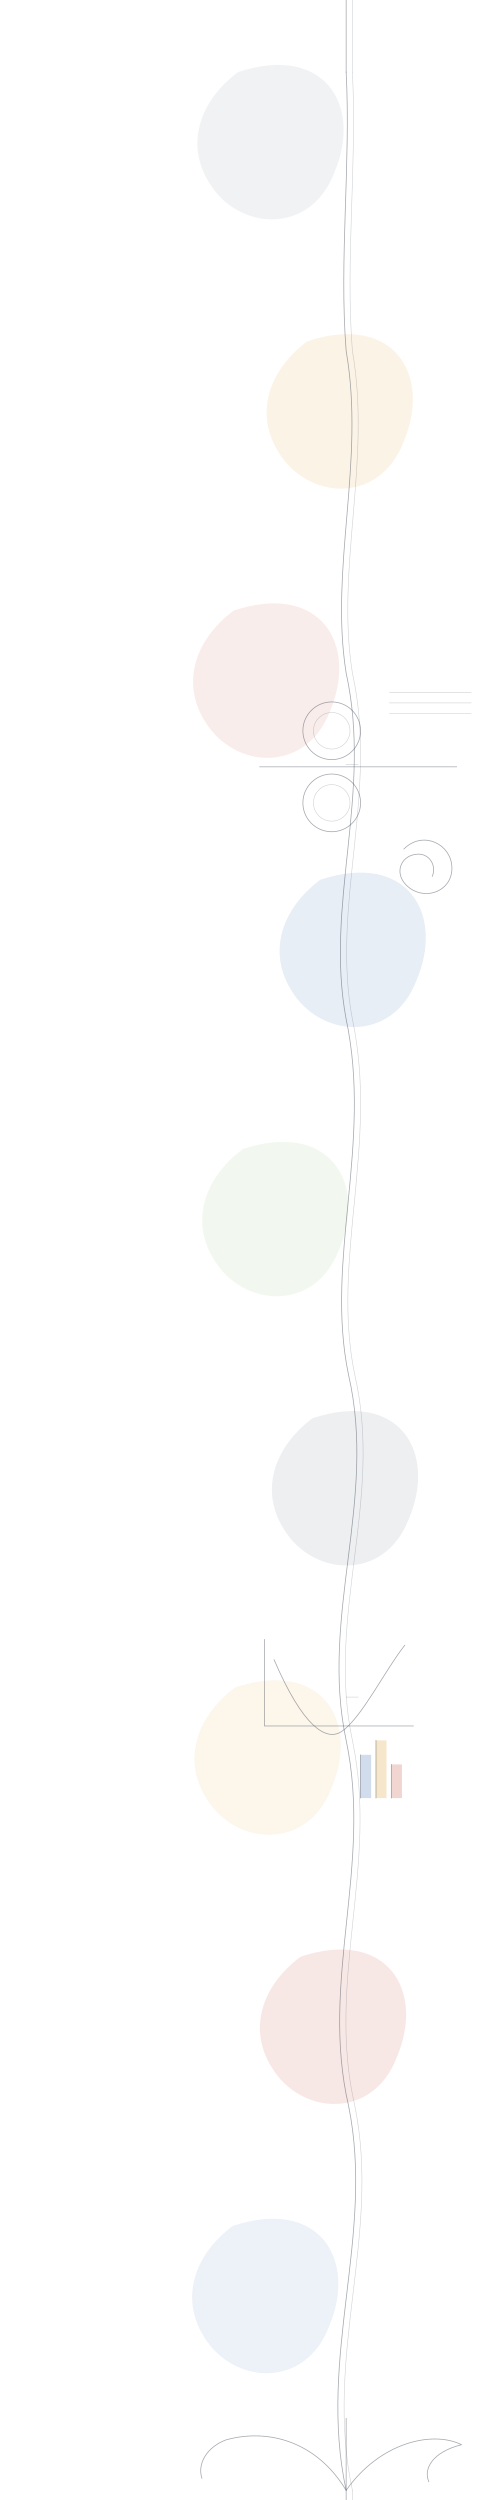
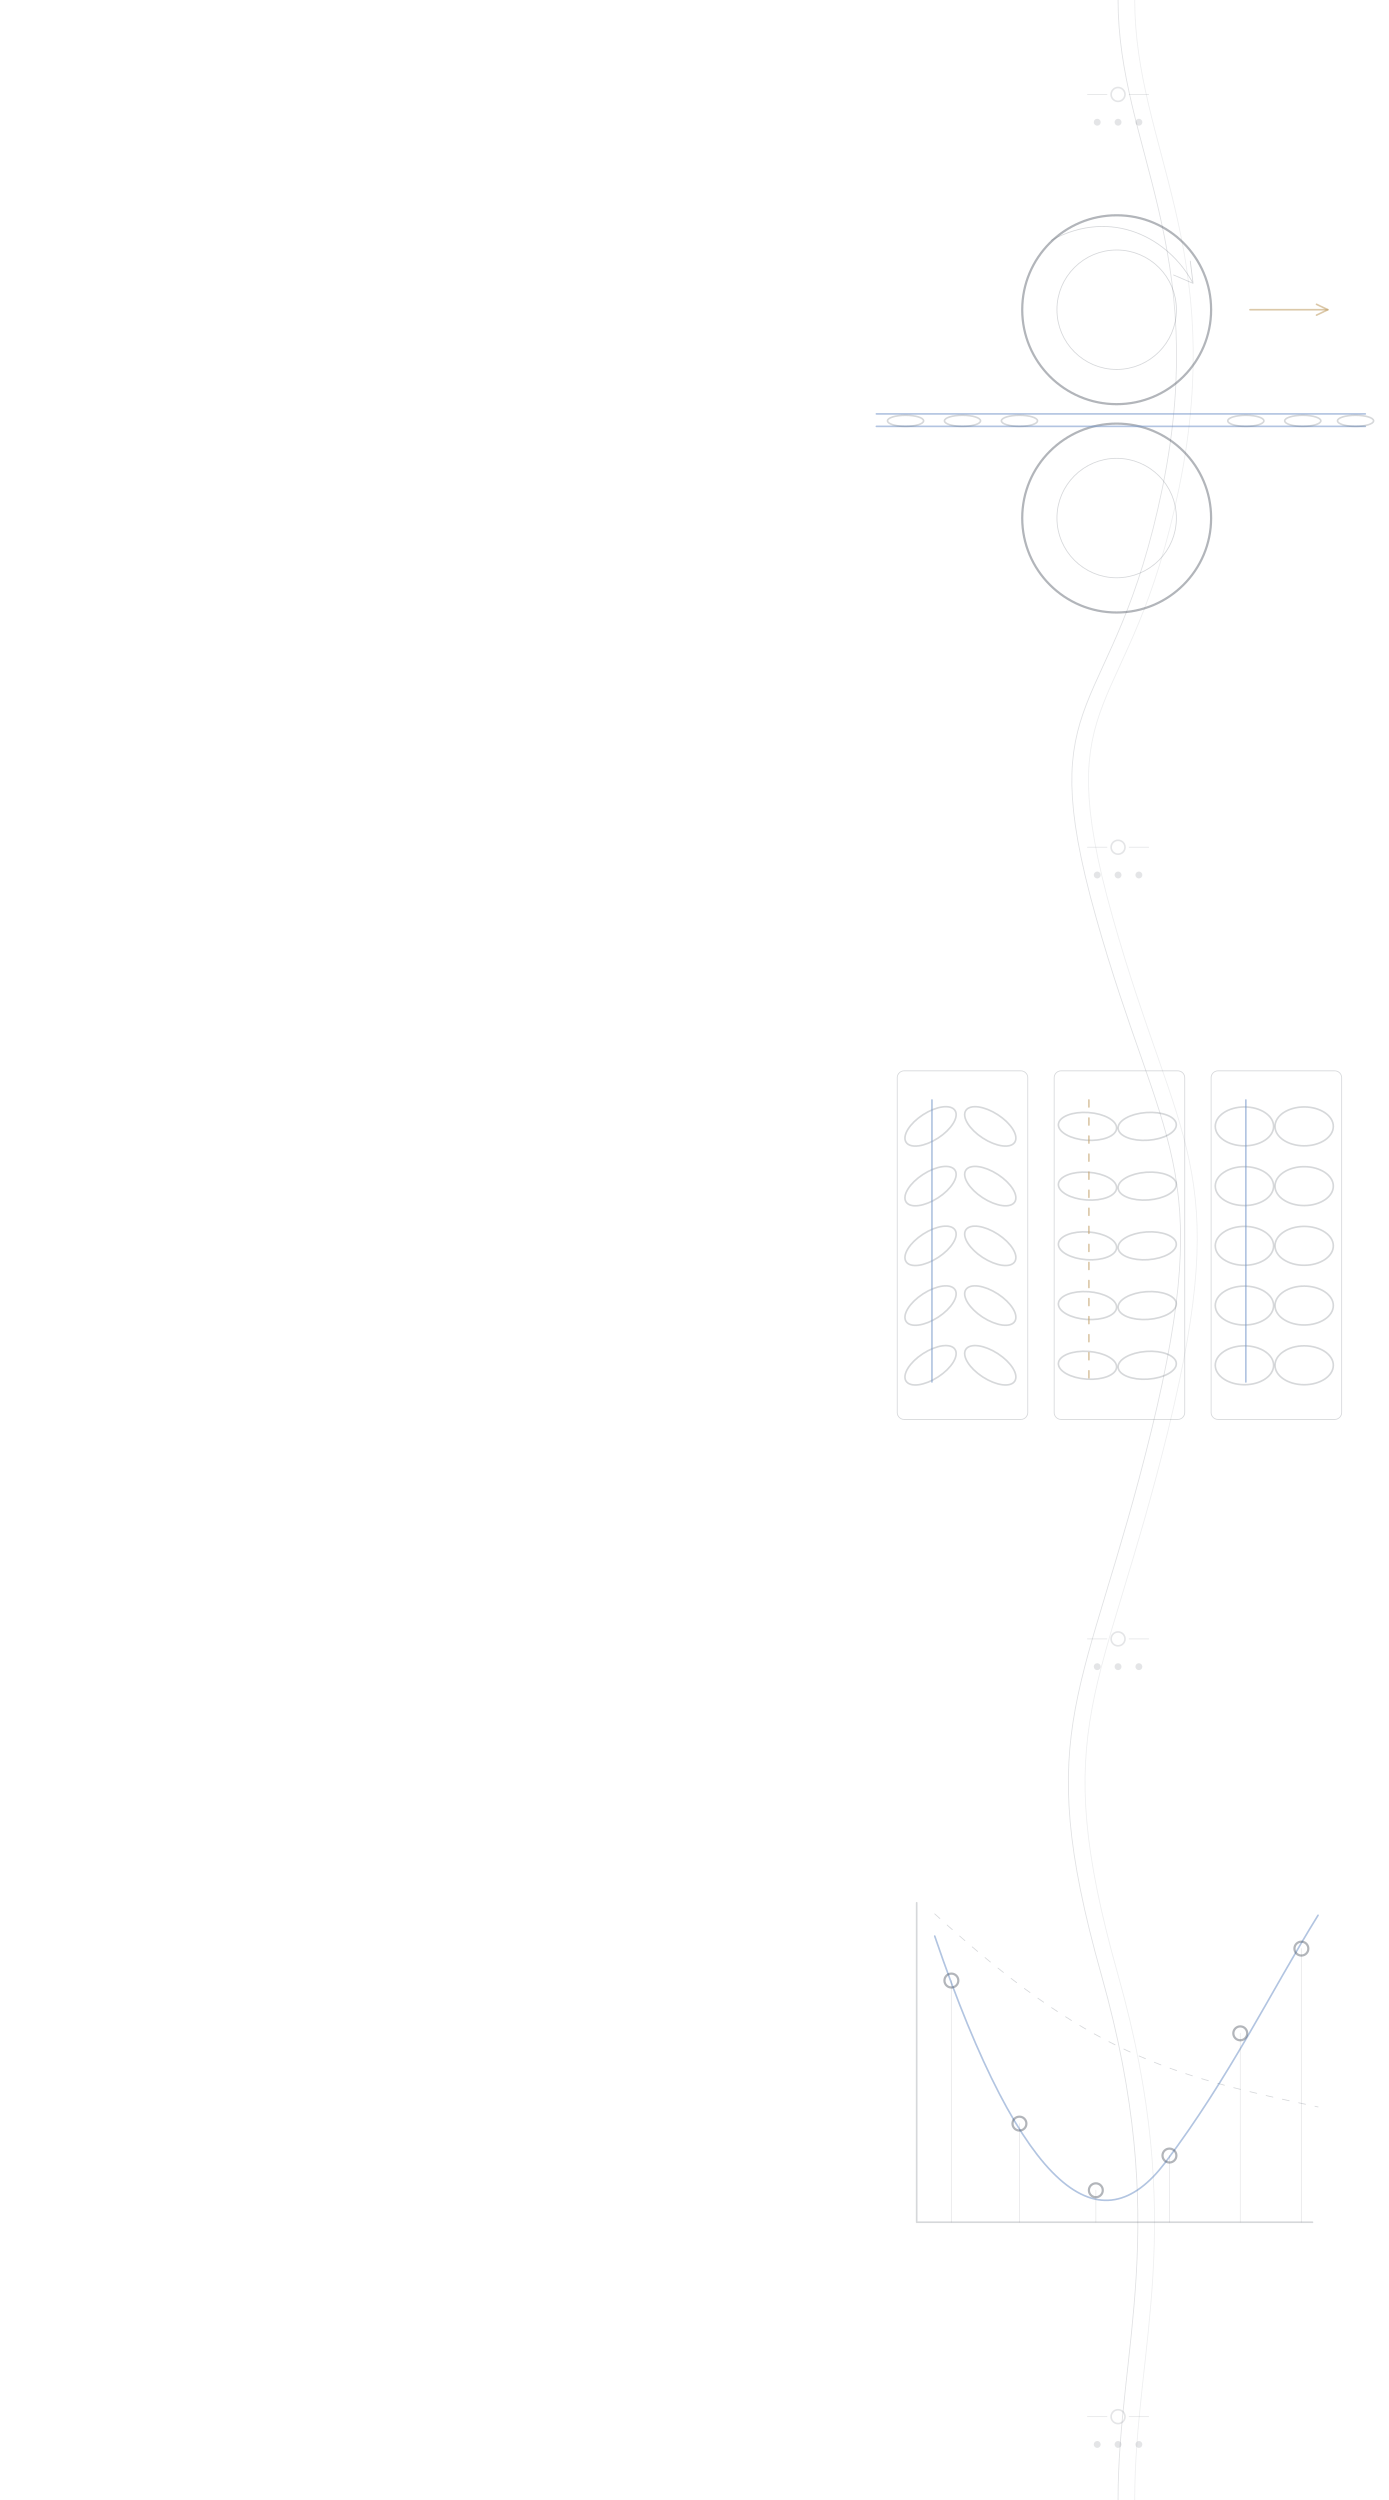
- <svg xmlns="http://www.w3.org/2000/svg" width="1000" height="5200" viewBox="0 0 1000 5200" preserveAspectRatio="none" fill="none">
+ <svg xmlns="http://www.w3.org/2000/svg" width="1000" height="1800" viewBox="0 0 1000 1800" fill="none">
  <style>.art-ink,
.art-ink-soft,
- .art-hair {
+ .art-hair,
+ .art-blue,
+ .art-gold {
  fill: none;
  vector-effect: non-scaling-stroke;
  stroke-linecap: round;
  stroke-linejoin: round;
}

.art-ink {
  stroke: rgba(38, 48, 62, .42);
  stroke-width: 1.6;
}

.art-ink-soft {
  stroke: rgba(38, 48, 62, .22);
  stroke-width: 1.2;
}

/* Hairline filigree — the finest lines (tree-rings, arcs, contours). */
.art-hair {
  stroke: rgba(38, 48, 62, .22);
  stroke-width: 0.6;
}

+ .art-blue, .art-gold {
+   stroke-width: 1.2;
+   stroke-opacity: .55;
+ }
+ 
+ .art-blue { stroke: #5a82be; }
+ .art-gold { stroke: #b28945; }
+ 
.art-fill-ink {
  fill: rgba(38, 48, 62, .42);
  stroke: none;
}

/* Stipple dots for organic growth. */
.art-dot {
  fill: rgba(38, 48, 62, .22);
  stroke: none;
}</style>
-   <g class="art-wash">
-     <g transform="translate(-205,20)">
-       <path d="M700 130 C 880 70 960 200 900 340 C 850 470 700 460 640 360 C 590 280 620 190 700 130 Z" fill="#7a8a9a" opacity="0.11" />
-     </g>
-     <g transform="translate(-61,580)">
-       <path d="M700 130 C 880 70 960 200 900 340 C 850 470 700 460 640 360 C 590 280 620 190 700 130 Z" fill="#e0a94a" opacity="0.14" />
-     </g>
-     <g transform="translate(-214,1140)">
-       <path d="M700 130 C 880 70 960 200 900 340 C 850 470 700 460 640 360 C 590 280 620 190 700 130 Z" fill="#c85a46" opacity="0.11" />
-     </g>
-     <g transform="translate(-34,1700)">
-       <path d="M700 130 C 880 70 960 200 900 340 C 850 470 700 460 640 360 C 590 280 620 190 700 130 Z" fill="#5a82be" opacity="0.14" />
-     </g>
-     <g transform="translate(-195,2260)">
-       <path d="M700 130 C 880 70 960 200 900 340 C 850 470 700 460 640 360 C 590 280 620 190 700 130 Z" fill="#8bbf6e" opacity="0.11" />
-     </g>
-     <g transform="translate(-50,2820)">
-       <path d="M700 130 C 880 70 960 200 900 340 C 850 470 700 460 640 360 C 590 280 620 190 700 130 Z" fill="#7a8a9a" opacity="0.14" />
-     </g>
-     <g transform="translate(-211,3380)">
-       <path d="M700 130 C 880 70 960 200 900 340 C 850 470 700 460 640 360 C 590 280 620 190 700 130 Z" fill="#e0a94a" opacity="0.11" />
-     </g>
-     <g transform="translate(-75,3940)">
-       <path d="M700 130 C 880 70 960 200 900 340 C 850 470 700 460 640 360 C 590 280 620 190 700 130 Z" fill="#c85a46" opacity="0.14" />
-     </g>
-     <g transform="translate(-216,4500)">
-       <path d="M700 130 C 880 70 960 200 900 340 C 850 470 700 460 640 360 C 590 280 620 190 700 130 Z" fill="#5a82be" opacity="0.11" />
-     </g>
+   <g transform="translate(0 0)" opacity=".65">
+     <path class="art-hair" d="M805 0C805 105 872 180 837 351S742 493 789 660S876 838 829 1030S742 1241 793 1422S805 1690 805 1800" />
  </g>
-   <path class="art-ink" d="M720 5180 C 660 4900 780 4650 725 4380 C 665 4120 775 3880 720 3620 C 665 3360 785 3120 725 2860 C 675 2620 775 2380 720 2120 C 675 1880 775 1650 720 1400 C 685 1180 760 960 720 730 C 705 540 730 340 720 150" />
-   <path class="art-ink-soft" d="M733 5180 C 673 4900 793 4650 738 4380 C 678 4120 788 3880 733 3620 C 678 3360 798 3120 738 2860 C 688 2620 788 2380 733 2120 C 688 1880 788 1650 733 1400 C 698 1180 773 960 733 730 C 718 540 743 340 733 150" />
-   <g transform="translate(690,1590)">
-     <circle class="art-ink" cx="0" cy="-70" r="60" />
-     <circle class="art-ink-soft" cx="0" cy="-70" r="38" />
-     <circle class="art-ink" cx="0" cy="80" r="60" />
-     <circle class="art-ink-soft" cx="0" cy="80" r="38" />
-     <path class="art-ink" d="M-150 5 H 260" />
-     <path class="art-ink-soft" d="M120 -150 h 170 M120 -128 h 170 M120 -106 h 170" />
-     <path class="art-ink" d="M150 176 c 40 -40 100 -10 100 40 c 0 50 -60 70 -95 35 c -25 -25 -12 -60 20 -64 c 28 -4 44 24 34 46" />
+   <g transform="translate(12 0)" opacity=".35">
+     <path class="art-hair" d="M805 0C805 105 872 180 837 351S742 493 789 660S876 838 829 1030S742 1241 793 1422S805 1690 805 1800" />
  </g>
-   <g transform="translate(690,3530)">
-     <path class="art-ink" d="M-140 -120 V 60 H 170" />
-     <path class="art-ink" d="M-120 -78 C -60 62 -12 92 20 72 C 62 44 112 -58 152 -108" />
-     <rect x="60" y="120" width="22" height="90" fill="#5a82be" fill-opacity=".28" />
-     <rect x="92" y="90" width="22" height="120" fill="#e0a94a" fill-opacity=".28" />
-     <rect x="124" y="140" width="22" height="70" fill="#c85a46" fill-opacity=".25" />
-     <path class="art-ink" d="M60 120 v 90 M92 90 v 120 M124 140 v 70" />
+   <g transform="translate(805 68)" opacity=".55">
+     <circle class="art-ink-soft" cx="0" cy="0" r="5" />
+     <path class="art-hair" d="M-22 0L-8 0" />
+     <path class="art-hair" d="M8 0L22 0" />
+     <circle class="art-dot" cx="-15" cy="20" r="2.5" />
+     <circle class="art-dot" cx="0" cy="20" r="2.5" />
+     <circle class="art-dot" cx="15" cy="20" r="2.5" />
  </g>
-   <g class="art-ink-soft">
-     <path d="M745 1590 C 720 1590 710 1590 730 1590" />
-     <path d="M745 3530 C 720 3530 710 3530 730 3530" />
+   <g transform="translate(805 610)" opacity=".55">
+     <circle class="art-ink-soft" cx="0" cy="0" r="5" />
+     <path class="art-hair" d="M-22 0L-8 0" />
+     <path class="art-hair" d="M8 0L22 0" />
+     <circle class="art-dot" cx="-15" cy="20" r="2.5" />
+     <circle class="art-dot" cx="0" cy="20" r="2.5" />
+     <circle class="art-dot" cx="15" cy="20" r="2.5" />
  </g>
-   <path class="art-ink" d="M720 5180 C 660 5080 560 5050 470 5075 M720 5180 C 790 5080 900 5055 960 5085 M720 5180 C 720 5100 720 5060 720 5030 M470 5075 C 430 5090 410 5125 420 5155 M960 5085 C 900 5100 880 5135 892 5162" />
-   <path class="art-ink" d="M720 0V150 M720 5180V5200" />
-   <path class="art-ink-soft" d="M733 0V150 M733 5180V5200" />
+   <g transform="translate(805 1180)" opacity=".55">
+     <circle class="art-ink-soft" cx="0" cy="0" r="5" />
+     <path class="art-hair" d="M-22 0L-8 0" />
+     <path class="art-hair" d="M8 0L22 0" />
+     <circle class="art-dot" cx="-15" cy="20" r="2.5" />
+     <circle class="art-dot" cx="0" cy="20" r="2.5" />
+     <circle class="art-dot" cx="15" cy="20" r="2.5" />
+   </g>
+   <g transform="translate(805 1740)" opacity=".55">
+     <circle class="art-ink-soft" cx="0" cy="0" r="5" />
+     <path class="art-hair" d="M-22 0L-8 0" />
+     <path class="art-hair" d="M8 0L22 0" />
+     <circle class="art-dot" cx="-15" cy="20" r="2.5" />
+     <circle class="art-dot" cx="0" cy="20" r="2.5" />
+     <circle class="art-dot" cx="15" cy="20" r="2.5" />
+   </g>
+   <g transform="translate(805 295)" opacity=".85">
+     <circle class="art-ink" cx="-1" cy="-72" r="68" />
+     <circle class="art-hair" cx="-1" cy="-72" r="43" />
+     <circle class="art-ink" cx="-1" cy="78" r="68" />
+     <circle class="art-hair" cx="-1" cy="78" r="43" />
+     <path class="art-blue" d="M-174 3H178M-174 12H178" />
+     <ellipse class="art-ink-soft" cx="-153" cy="8" rx="13" ry="4" />
+     <ellipse class="art-ink-soft" cx="-112" cy="8" rx="13" ry="4" />
+     <ellipse class="art-ink-soft" cx="-71" cy="8" rx="13" ry="4" />
+     <ellipse class="art-ink-soft" cx="92" cy="8" rx="13" ry="4" />
+     <ellipse class="art-ink-soft" cx="133" cy="8" rx="13" ry="4" />
+     <ellipse class="art-ink-soft" cx="171" cy="8" rx="13" ry="4" />
+     <path class="art-gold" d="M95 -72L151 -72" />
+     <path class="art-gold" d="M142.9 -68.1L151 -72L142.9 -75.9" />
+     <path class="art-hair" d="M-48-122C-4-146 37-123 54-91M54-91l-2-16m2 16-14-6" />
+   </g>
+   <g transform="translate(805 890)" opacity=".85">
+     <rect class="art-hair" x="-159" y="-119" width="94" height="251" rx="5" />
+     <ellipse class="art-ink-soft" cx="-135" cy="-79" rx="21" ry="10" transform="rotate(-33 -135 -79)" />
+     <ellipse class="art-ink-soft" cx="-92" cy="-79" rx="21" ry="10" transform="rotate(33 -92 -79)" />
+     <ellipse class="art-ink-soft" cx="-135" cy="-36" rx="21" ry="10" transform="rotate(-33 -135 -36)" />
+     <ellipse class="art-ink-soft" cx="-92" cy="-36" rx="21" ry="10" transform="rotate(33 -92 -36)" />
+     <ellipse class="art-ink-soft" cx="-135" cy="7" rx="21" ry="10" transform="rotate(-33 -135 7)" />
+     <ellipse class="art-ink-soft" cx="-92" cy="7" rx="21" ry="10" transform="rotate(33 -92 7)" />
+     <ellipse class="art-ink-soft" cx="-135" cy="50" rx="21" ry="10" transform="rotate(-33 -135 50)" />
+     <ellipse class="art-ink-soft" cx="-92" cy="50" rx="21" ry="10" transform="rotate(33 -92 50)" />
+     <ellipse class="art-ink-soft" cx="-135" cy="93" rx="21" ry="10" transform="rotate(-33 -135 93)" />
+     <ellipse class="art-ink-soft" cx="-92" cy="93" rx="21" ry="10" transform="rotate(33 -92 93)" />
+     <path class="art-blue" d="M-134-98V105" />
+     <rect class="art-hair" x="-46" y="-119" width="94" height="251" rx="5" />
+     <ellipse class="art-ink-soft" cx="-22" cy="-79" rx="21" ry="10" transform="rotate(4 -22 -79)" />
+     <ellipse class="art-ink-soft" cx="21" cy="-79" rx="21" ry="10" transform="rotate(-4 21 -79)" />
+     <ellipse class="art-ink-soft" cx="-22" cy="-36" rx="21" ry="10" transform="rotate(4 -22 -36)" />
+     <ellipse class="art-ink-soft" cx="21" cy="-36" rx="21" ry="10" transform="rotate(-4 21 -36)" />
+     <ellipse class="art-ink-soft" cx="-22" cy="7" rx="21" ry="10" transform="rotate(4 -22 7)" />
+     <ellipse class="art-ink-soft" cx="21" cy="7" rx="21" ry="10" transform="rotate(-4 21 7)" />
+     <ellipse class="art-ink-soft" cx="-22" cy="50" rx="21" ry="10" transform="rotate(4 -22 50)" />
+     <ellipse class="art-ink-soft" cx="21" cy="50" rx="21" ry="10" transform="rotate(-4 21 50)" />
+     <ellipse class="art-ink-soft" cx="-22" cy="93" rx="21" ry="10" transform="rotate(4 -22 93)" />
+     <ellipse class="art-ink-soft" cx="21" cy="93" rx="21" ry="10" transform="rotate(-4 21 93)" />
+     <path class="art-gold" d="M-21-98V105" stroke-dasharray="5 8" />
+     <rect class="art-hair" x="67" y="-119" width="94" height="251" rx="5" />
+     <ellipse class="art-ink-soft" cx="91" cy="-79" rx="21" ry="14" transform="rotate(0 91 -79)" />
+     <ellipse class="art-ink-soft" cx="134" cy="-79" rx="21" ry="14" transform="rotate(0 134 -79)" />
+     <ellipse class="art-ink-soft" cx="91" cy="-36" rx="21" ry="14" transform="rotate(0 91 -36)" />
+     <ellipse class="art-ink-soft" cx="134" cy="-36" rx="21" ry="14" transform="rotate(0 134 -36)" />
+     <ellipse class="art-ink-soft" cx="91" cy="7" rx="21" ry="14" transform="rotate(0 91 7)" />
+     <ellipse class="art-ink-soft" cx="134" cy="7" rx="21" ry="14" transform="rotate(0 134 7)" />
+     <ellipse class="art-ink-soft" cx="91" cy="50" rx="21" ry="14" transform="rotate(0 91 50)" />
+     <ellipse class="art-ink-soft" cx="134" cy="50" rx="21" ry="14" transform="rotate(0 134 50)" />
+     <ellipse class="art-ink-soft" cx="91" cy="93" rx="21" ry="14" transform="rotate(0 91 93)" />
+     <ellipse class="art-ink-soft" cx="134" cy="93" rx="21" ry="14" transform="rotate(0 134 93)" />
+     <path class="art-blue" d="M92-98V105" />
+   </g>
+   <g transform="translate(805 1490)" opacity=".85">
+     <path class="art-ink-soft" d="M-145 -120V110H140" />
+     <path class="art-blue" d="M-132-96C-68 92-12 128 34 67S110-56 144-111" />
+     <path class="art-hair" d="M-132-112C-22-12 35 4 144 27" stroke-dasharray="5 7" />
+     <circle class="art-ink" cx="-120" cy="-64" r="5" />
+     <path class="art-hair" d="M-120 -64L-120 110" opacity=".55" />
+     <circle class="art-ink" cx="-71" cy="39" r="5" />
+     <path class="art-hair" d="M-71 39L-71 110" opacity=".55" />
+     <circle class="art-ink" cx="-16" cy="87" r="5" />
+     <path class="art-hair" d="M-16 87L-16 110" opacity=".55" />
+     <circle class="art-ink" cx="37" cy="62" r="5" />
+     <path class="art-hair" d="M37 62L37 110" opacity=".55" />
+     <circle class="art-ink" cx="88" cy="-26" r="5" />
+     <path class="art-hair" d="M88 -26L88 110" opacity=".55" />
+     <circle class="art-ink" cx="132" cy="-87" r="5" />
+     <path class="art-hair" d="M132 -87L132 110" opacity=".55" />
+   </g>
</svg>
